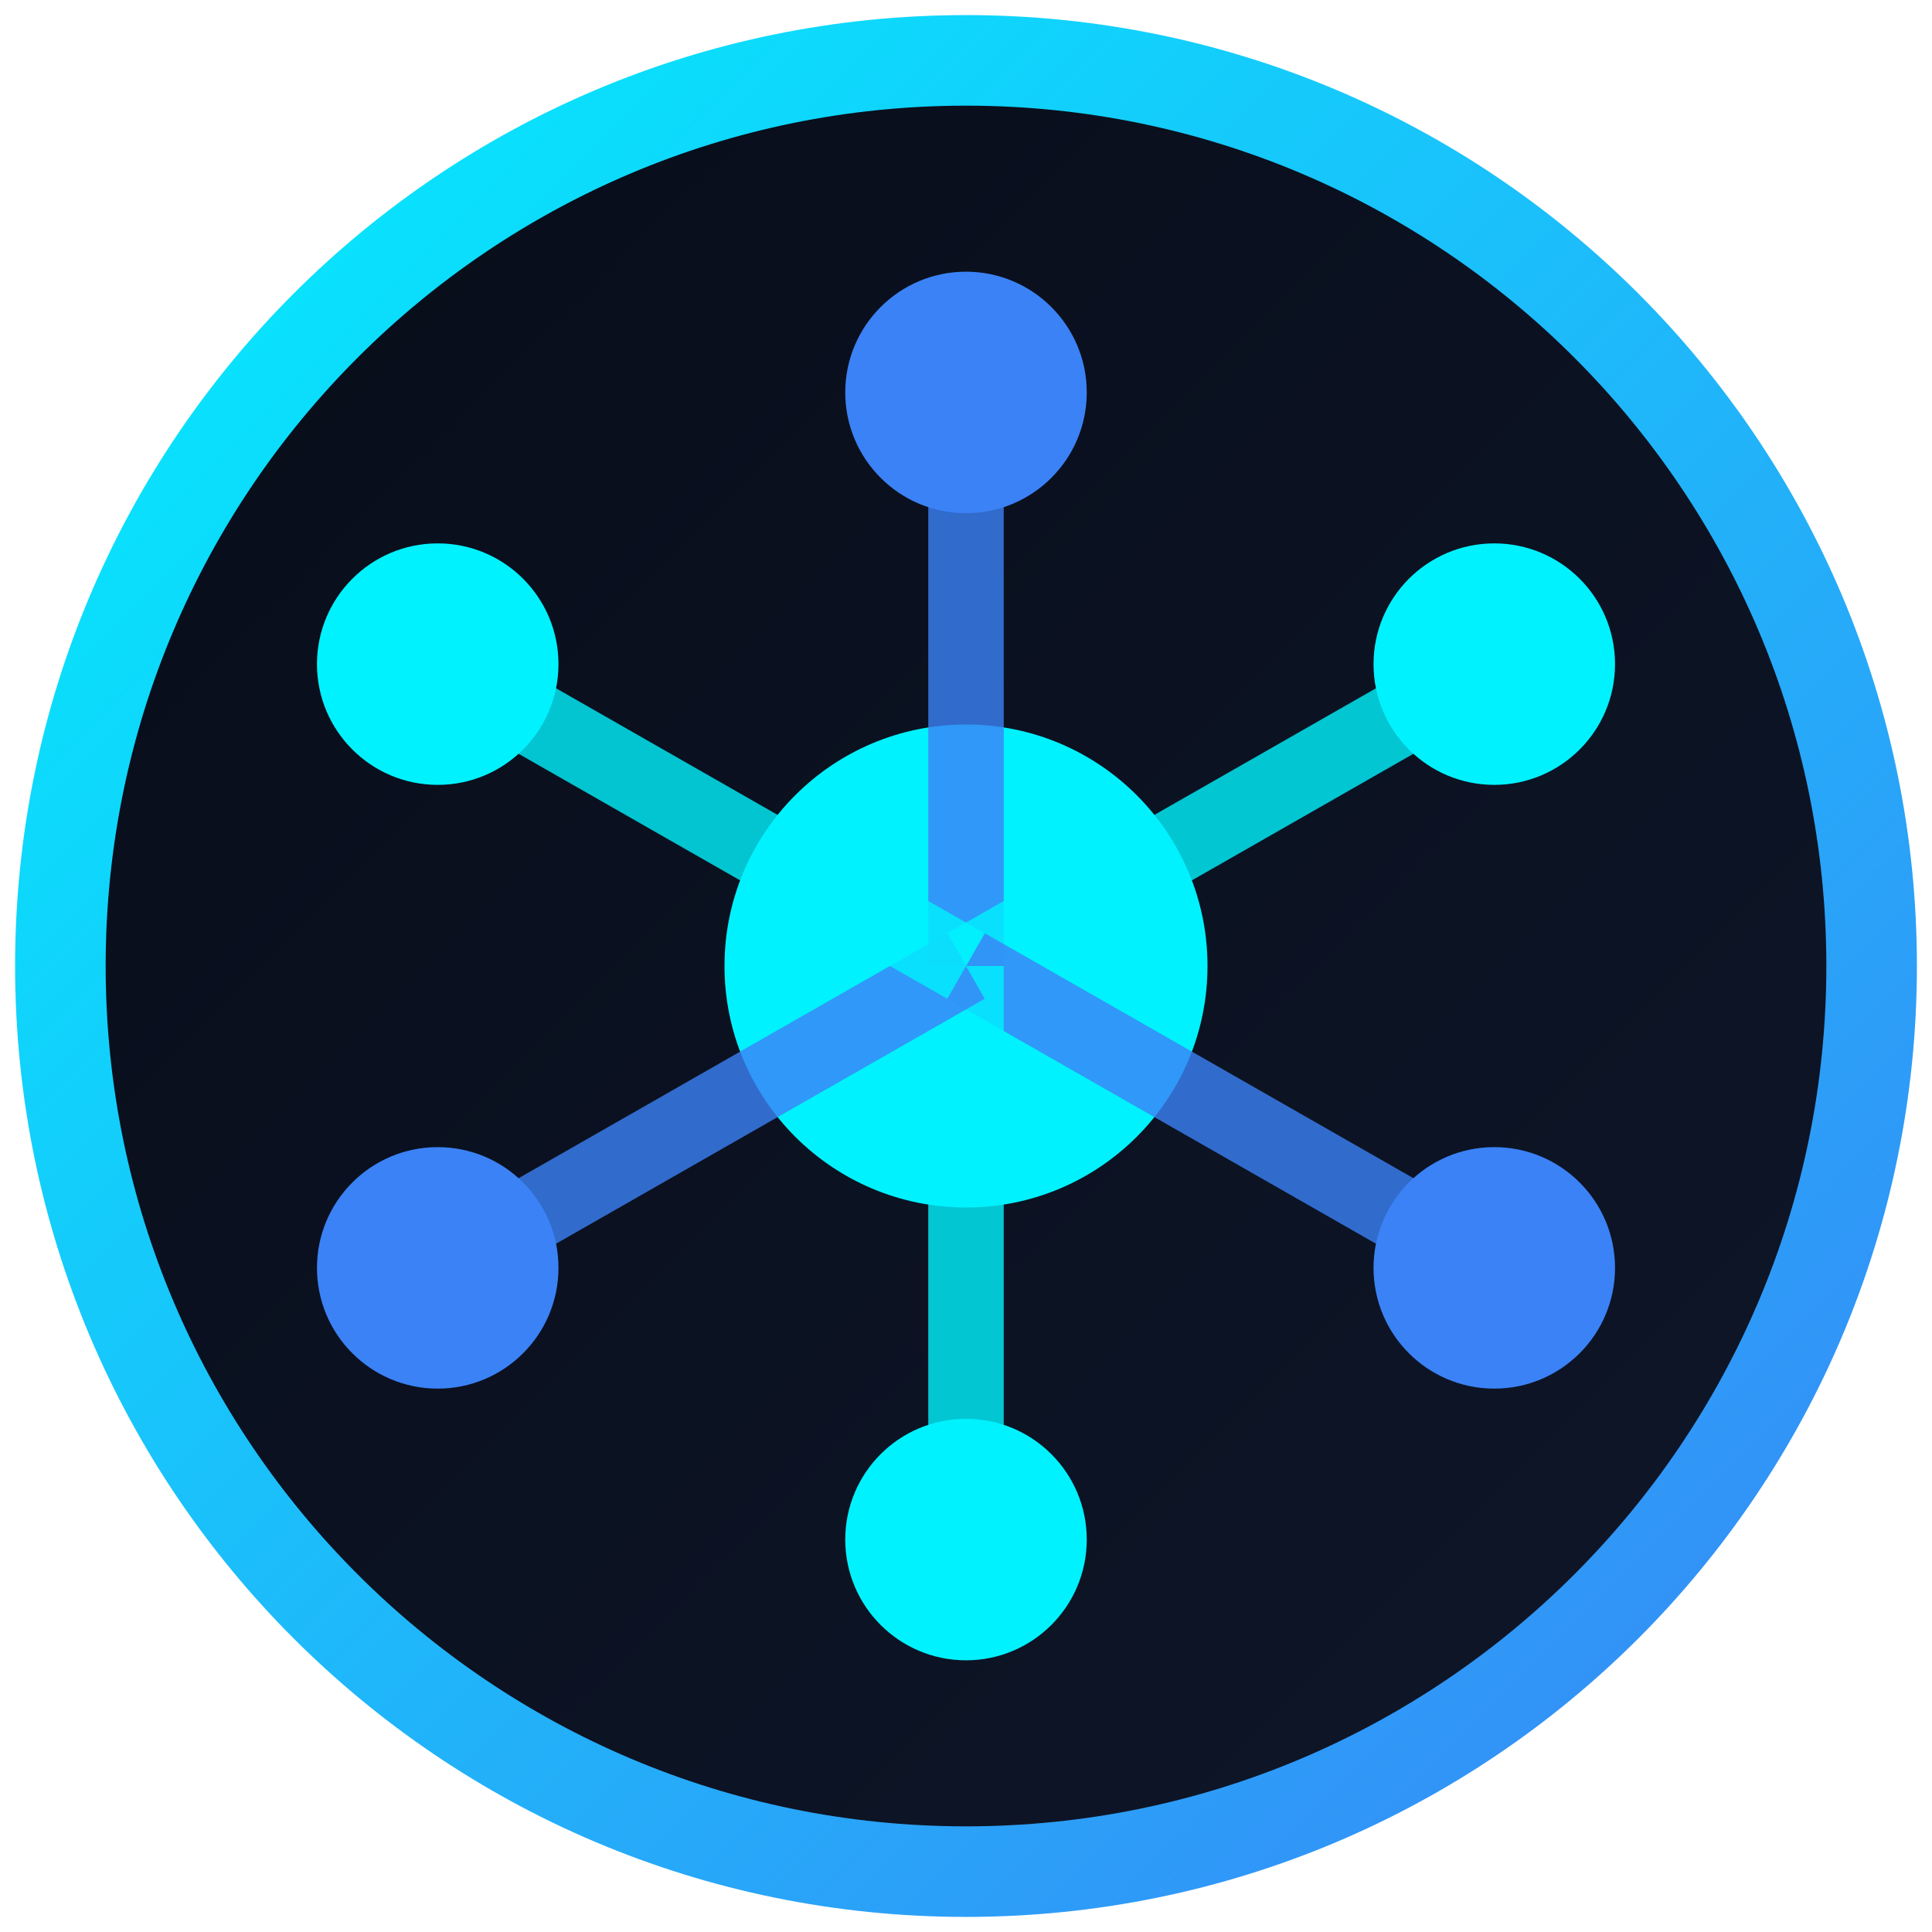
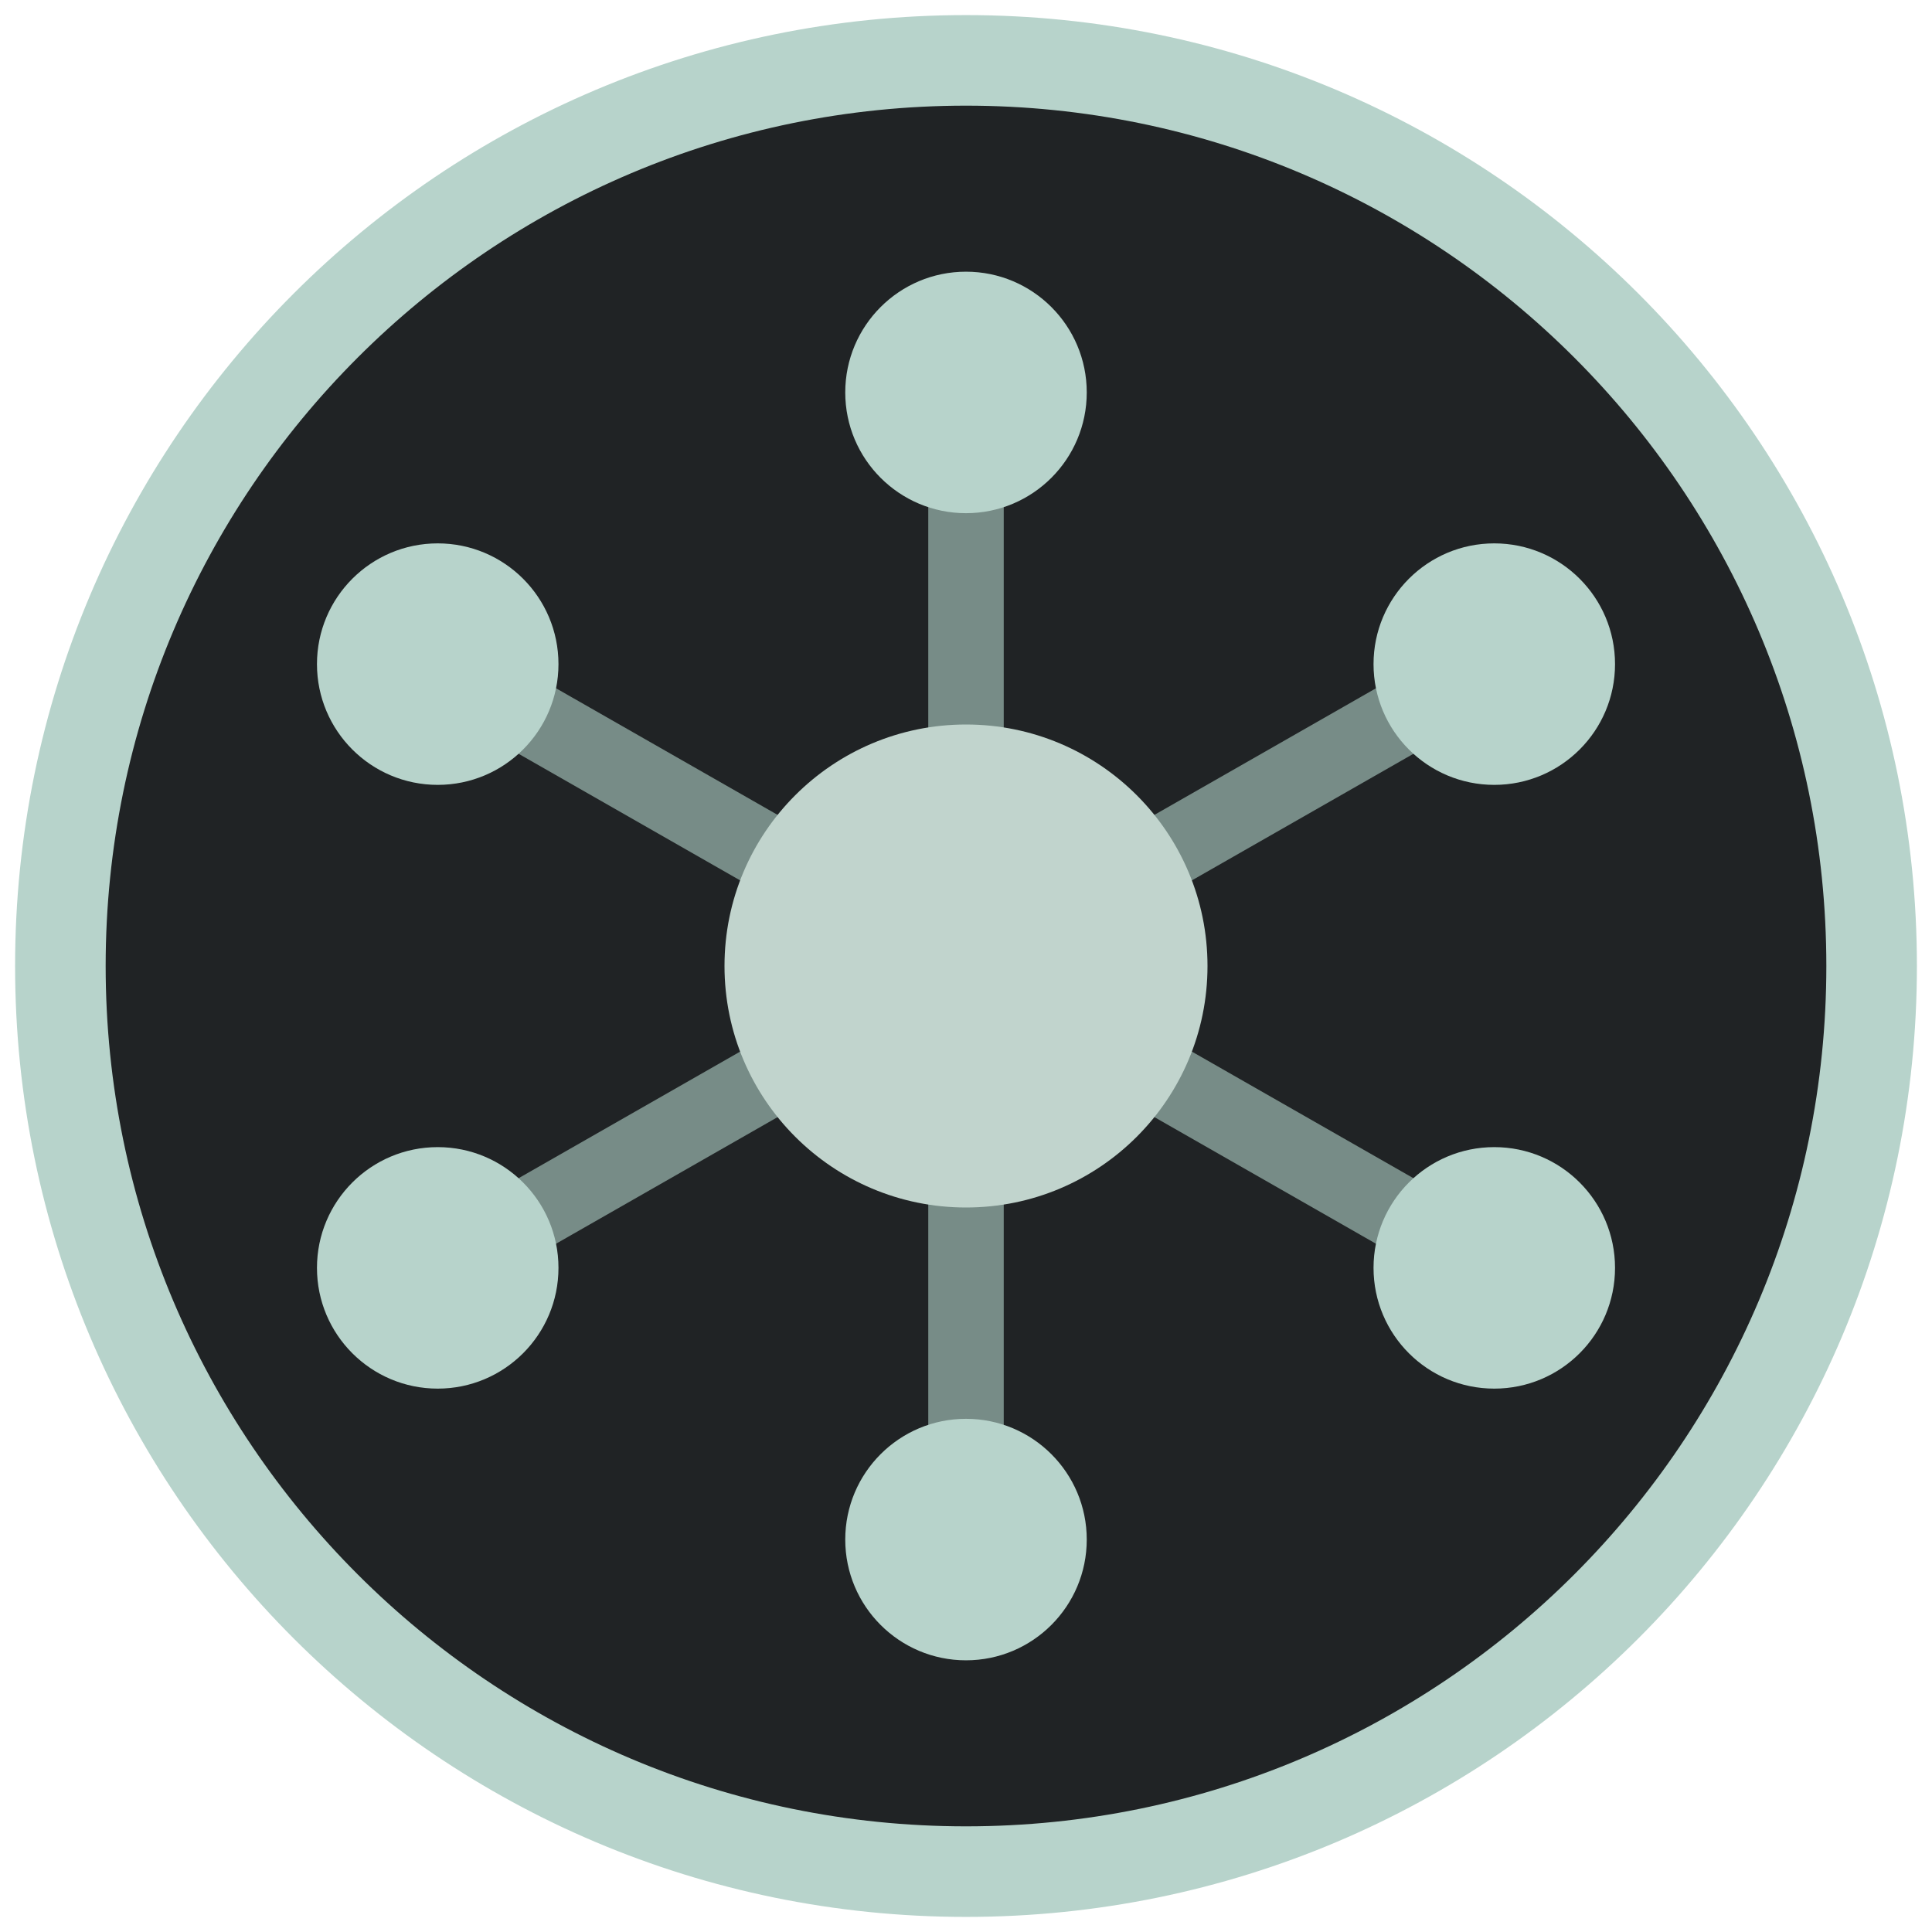
- <svg xmlns="http://www.w3.org/2000/svg" viewBox="0 0 64 64" fill="none">
-   <defs>
-     <linearGradient id="grad" x1="0" y1="0" x2="64" y2="64" gradientUnits="userSpaceOnUse">
-       <stop stop-color="#00f2fe" />
-       <stop offset="1" stop-color="#3b82f6" />
-     </linearGradient>
-     <linearGradient id="bg" x1="0" y1="0" x2="64" y2="64" gradientUnits="userSpaceOnUse">
-       <stop stop-color="#070c18" />
-       <stop offset="1" stop-color="#0f172a" />
-     </linearGradient>
-   </defs>
-   <circle cx="32" cy="32" r="30" fill="url(#bg)" stroke="url(#grad)" stroke-width="3" />
-   <circle cx="32" cy="32" r="8" fill="#00f2fe" />
-   <circle cx="32" cy="13" r="4" fill="#3b82f6" />
-   <circle cx="49.5" cy="22" r="4" fill="#00f2fe" />
-   <circle cx="49.5" cy="42" r="4" fill="#3b82f6" />
-   <circle cx="32" cy="51" r="4" fill="#00f2fe" />
-   <circle cx="14.5" cy="42" r="4" fill="#3b82f6" />
-   <circle cx="14.5" cy="22" r="4" fill="#00f2fe" />
-   <line x1="32" y1="32" x2="32" y2="13" stroke="#3b82f6" stroke-width="2.5" stroke-opacity="0.8" />
-   <line x1="32" y1="32" x2="49.5" y2="22" stroke="#00f2fe" stroke-width="2.5" stroke-opacity="0.8" />
-   <line x1="32" y1="32" x2="49.5" y2="42" stroke="#3b82f6" stroke-width="2.5" stroke-opacity="0.8" />
-   <line x1="32" y1="32" x2="32" y2="51" stroke="#00f2fe" stroke-width="2.5" stroke-opacity="0.8" />
-   <line x1="32" y1="32" x2="14.5" y2="42" stroke="#3b82f6" stroke-width="2.5" stroke-opacity="0.8" />
-   <line x1="32" y1="32" x2="14.5" y2="22" stroke="#00f2fe" stroke-width="2.5" stroke-opacity="0.8" />
+ <svg xmlns="http://www.w3.org/2000/svg" viewBox="0 0 64 64" fill="none" role="img" aria-label="ComputeMesh">
+   <circle cx="32" cy="32" r="30" fill="#202325" stroke="#b7d3cb" stroke-width="3" />
+   <g stroke="#778c87" stroke-width="2.5" stroke-linecap="round">
+     <path d="M32 32V13M32 32 49.5 22M32 32 49.5 42M32 32V51M32 32 14.5 42M32 32 14.5 22" />
+   </g>
+   <circle cx="32" cy="32" r="8" fill="#c1d4cd" />
+   <g fill="#b7d3cb">
+     <circle cx="32" cy="13" r="4" />
+     <circle cx="49.5" cy="22" r="4" />
+     <circle cx="49.5" cy="42" r="4" />
+     <circle cx="32" cy="51" r="4" />
+     <circle cx="14.5" cy="42" r="4" />
+     <circle cx="14.5" cy="22" r="4" />
+   </g>
</svg>
